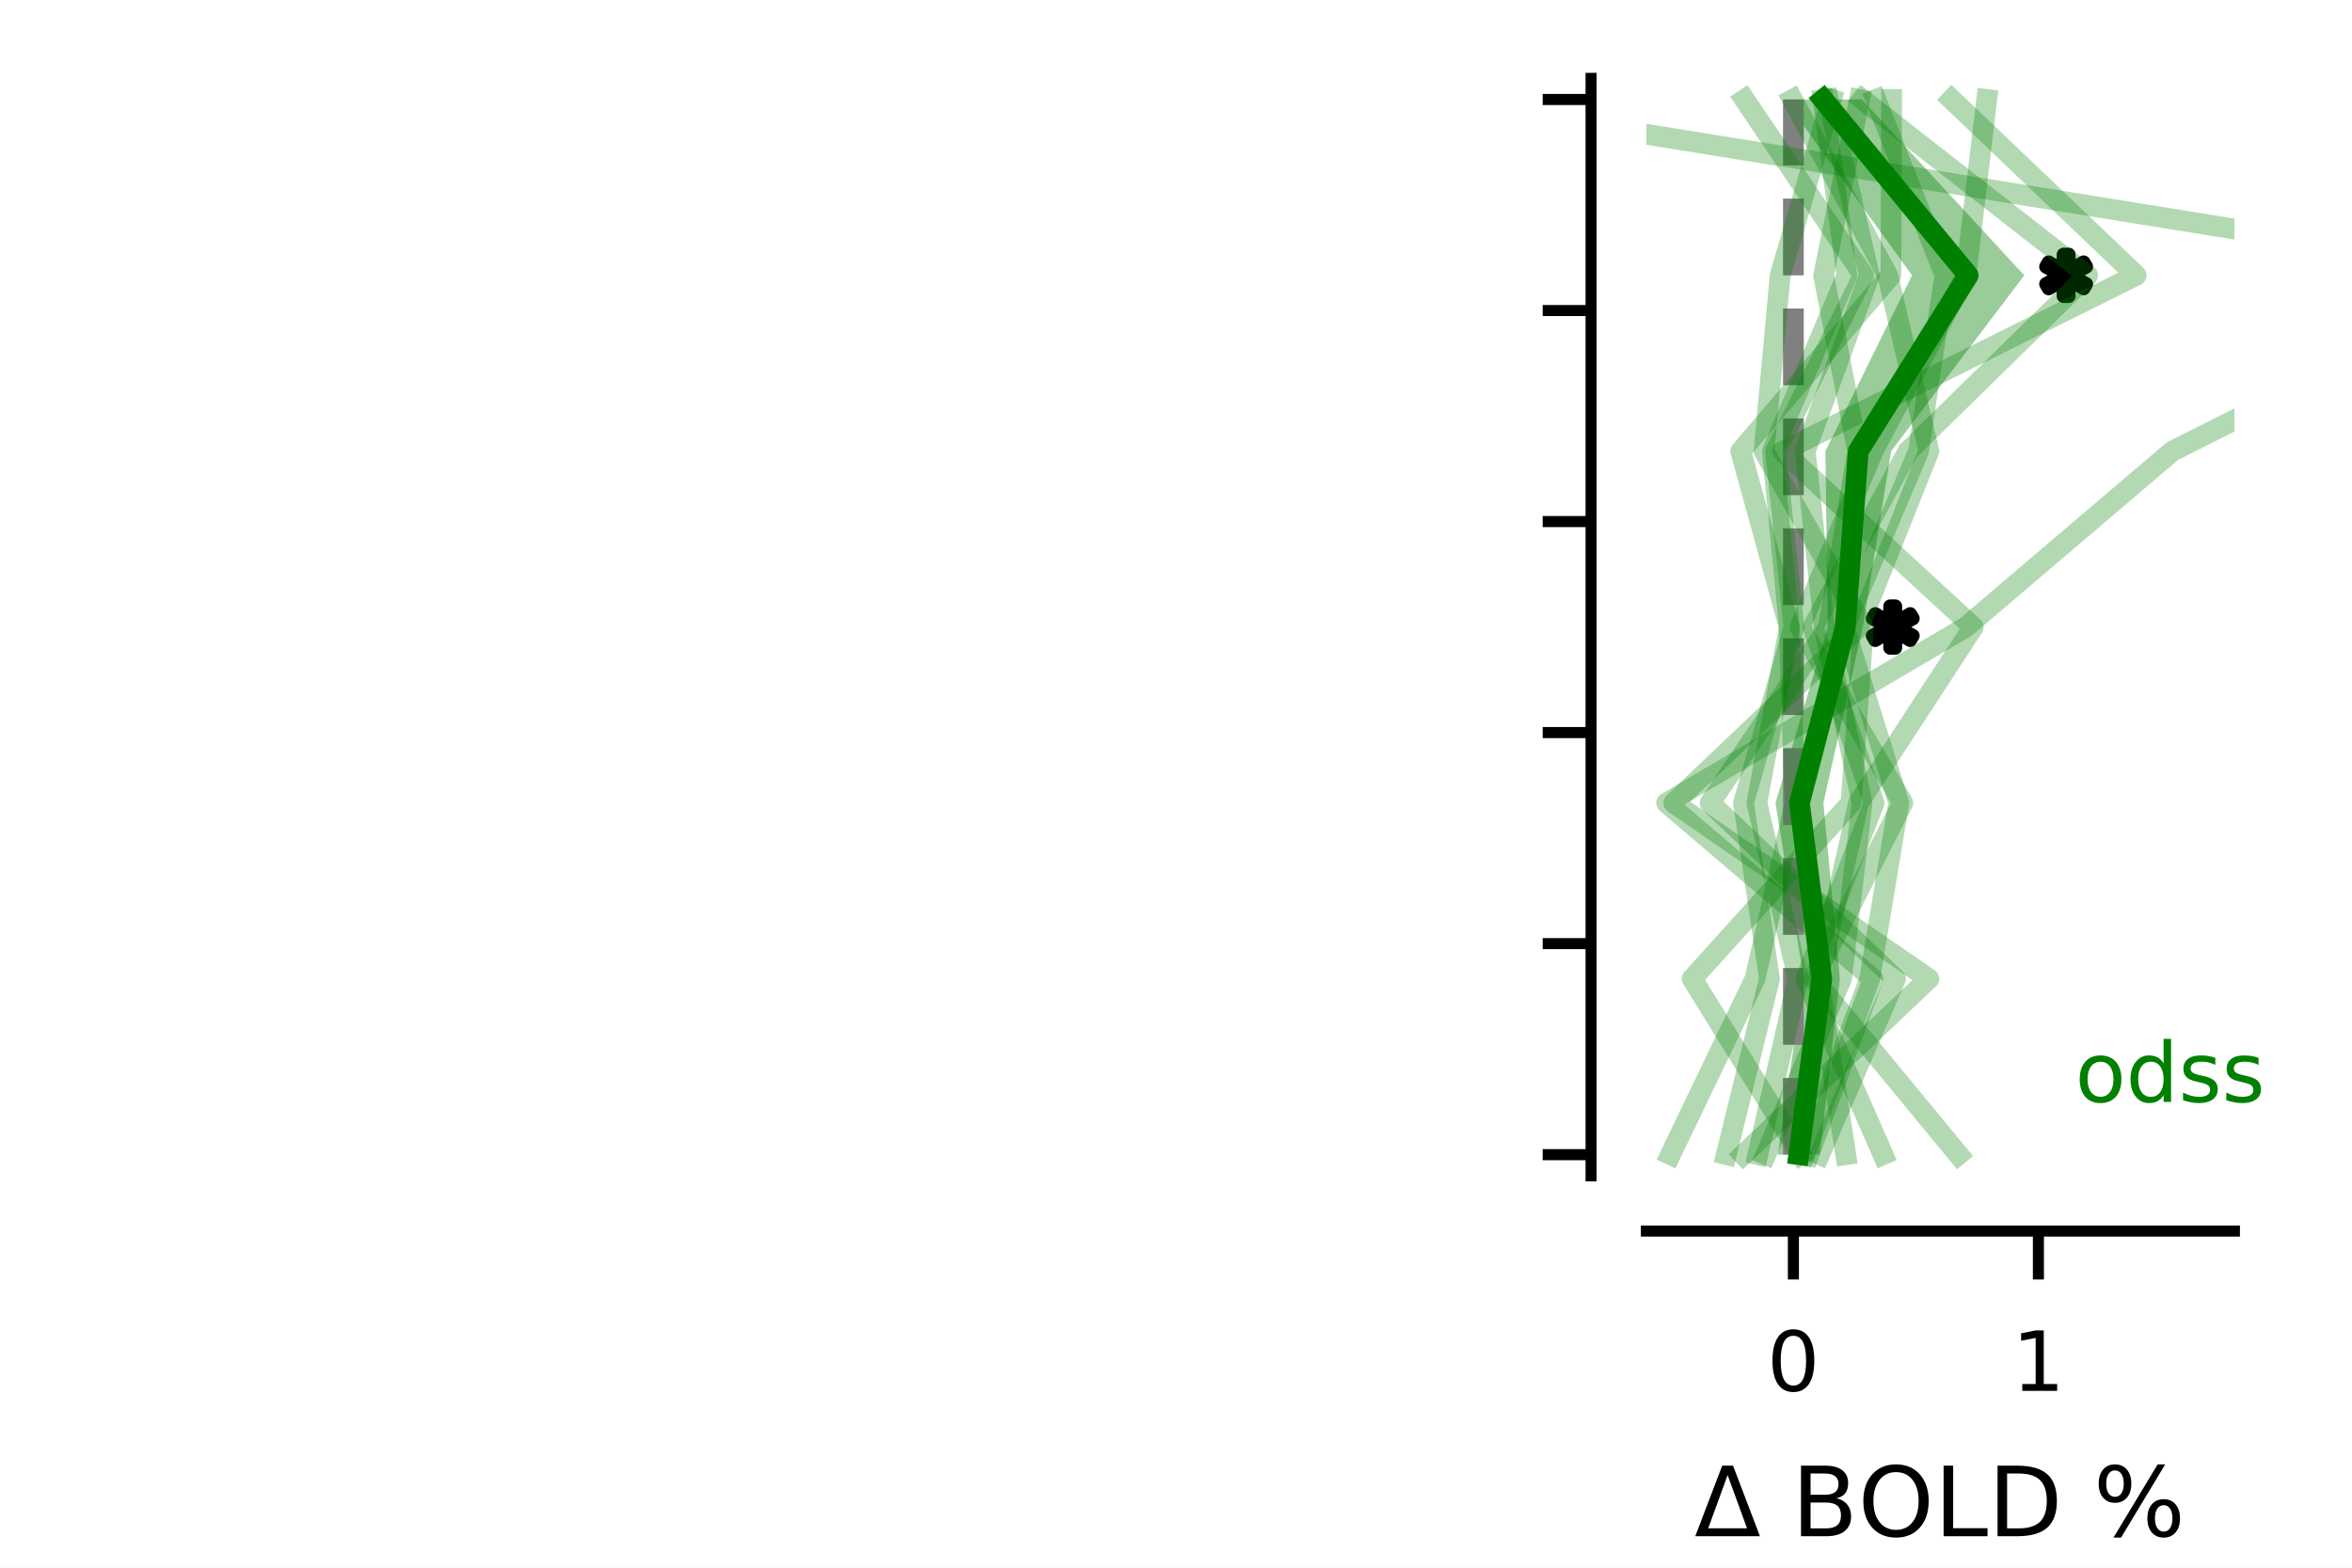
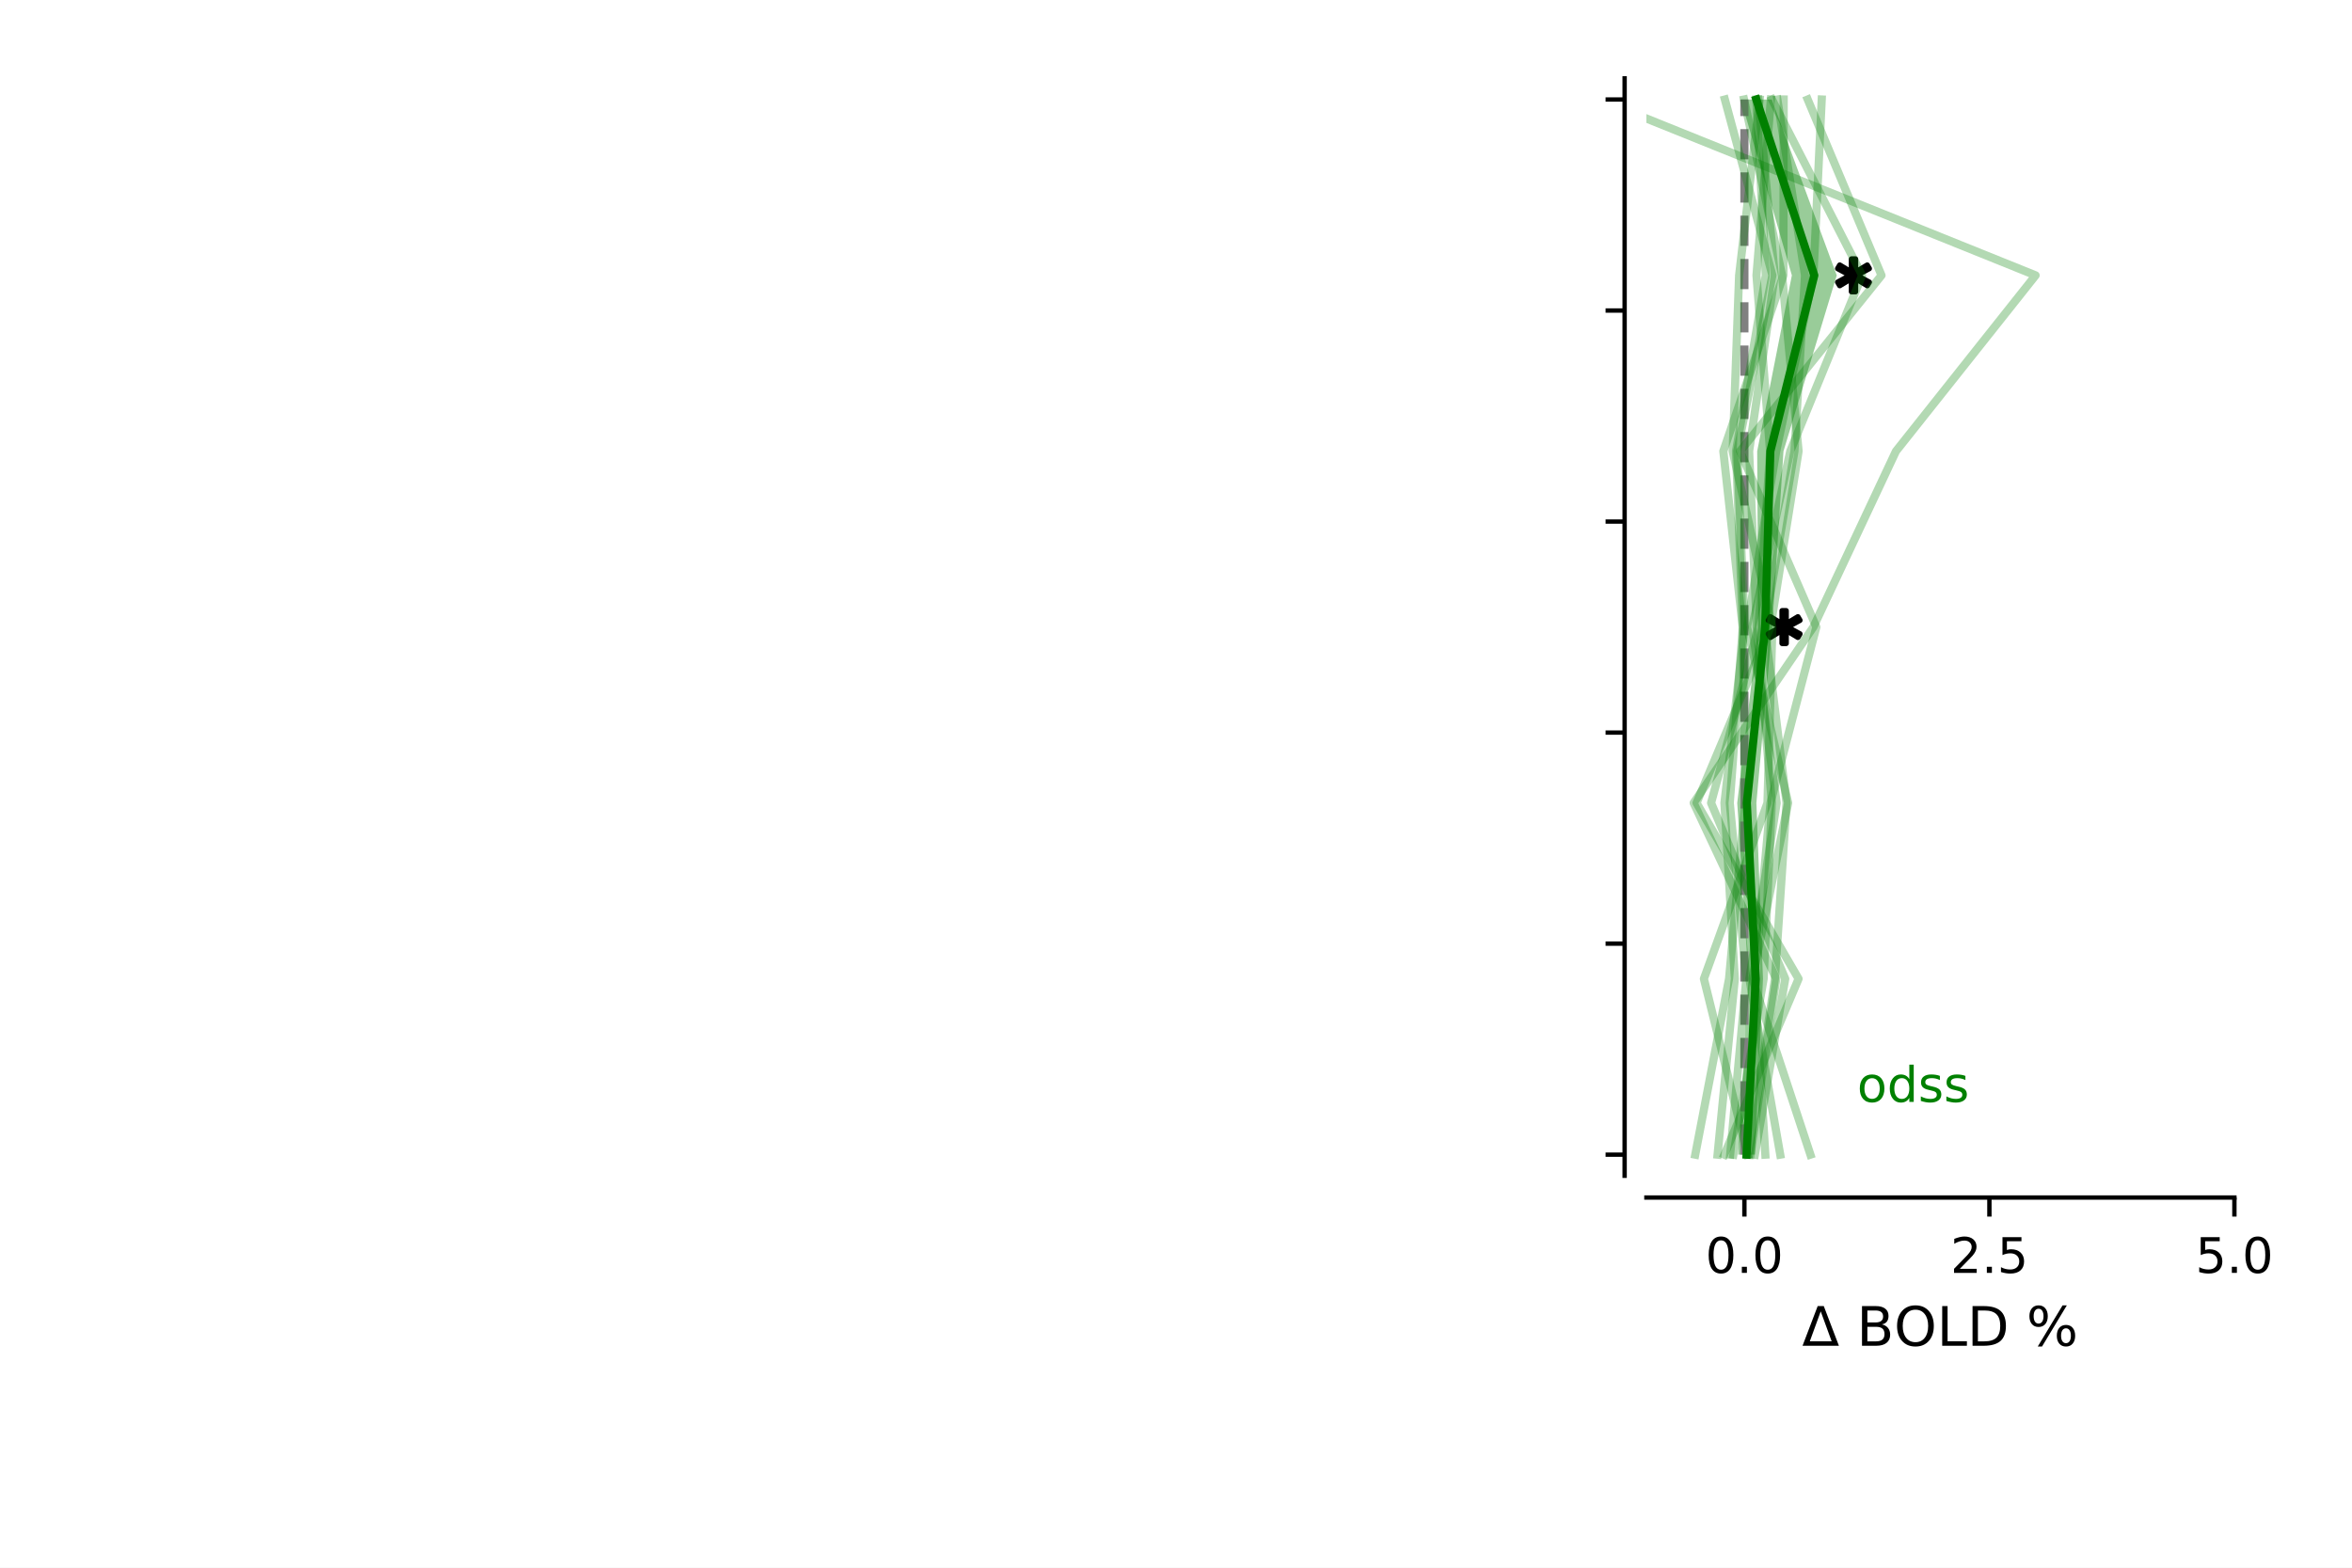
- <svg xmlns="http://www.w3.org/2000/svg" xmlns:xlink="http://www.w3.org/1999/xlink" width="170.079pt" height="113.386pt" viewBox="0 0 170.079 113.386" version="1.1">
+ <svg xmlns="http://www.w3.org/2000/svg" xmlns:xlink="http://www.w3.org/1999/xlink" width="432pt" height="288pt" viewBox="0 0 432 288" version="1.1">
  <defs>
    <style type="text/css">*{stroke-linejoin: round; stroke-linecap: butt}</style>
  </defs>
  <g id="figure_1">
    <g id="patch_1">
-       <path d="M 0 113.386  L 170.079 113.386  L 170.079 0  L 0 0  z " style="fill: #ffffff" />
+       <path d="M 0 288  L 432 288  L 432 0  L 0 0  z " style="fill: #ffffff" />
    </g>
    <g id="axes_1">
      <g id="patch_2">
-         <path d="M 119.055 85.039  L 161.575 85.039  L 161.575 5.669  L 119.055 5.669  z " style="fill: #ffffff" />
+         <path d="M 302.4 216  L 410.4 216  L 410.4 14.4  L 302.4 14.4  z " style="fill: #ffffff" />
      </g>
      <g id="PolyCollection_1">
        <defs>
-           <path id="m3898b4e471" d="M 131.585 -29.873  L 128.561 -29.873  L 130.429 -42.592  L 128.39 -55.312  L 132.173 -68.031  L 131.998 -80.751  L 138.266 -93.471  L 129.046 -106.19  L 134.634 -106.19  L 134.634 -106.19  L 146.38 -93.471  L 136.749 -80.751  L 134.705 -68.031  L 131.854 -55.312  L 133.044 -42.592  L 131.585 -29.873  z " />
+           <path id="me670e87279" d="M 322.33 -75.877  L 319.258 -75.877  L 321.156 -108.185  L 319.084 -140.492  L 322.928 -172.8  L 322.75 -205.108  L 329.118 -237.415  L 319.75 -269.723  L 325.428 -269.723  L 325.428 -269.723  L 337.362 -237.415  L 327.577 -205.108  L 325.5 -172.8  L 322.603 -140.492  L 323.813 -108.185  L 322.33 -75.877  z " />
        </defs>
-         <g clip-path="url(#p57dfe56bfe)">
-           <use xlink:href="#m3898b4e471" x="0" y="113.386" style="fill: #008000; fill-opacity: 0.4" />
+         <g clip-path="url(#pbed0630460)">
+           <use xlink:href="#me670e87279" x="0" y="288" style="fill: #008000; fill-opacity: 0.4" />
        </g>
      </g>
      <g id="matplotlib.axis_1">
        <g id="xtick_1">
          <g id="line2d_1">
            <defs>
-               <path id="ma876b2e9d4" d="M 0 0  L 0 3.5  " style="stroke: #000000; stroke-width: 0.8" />
+               <path id="m19bf513ad6" d="M 0 0  L 0 3.5  " style="stroke: #000000; stroke-width: 0.8" />
            </defs>
            <g>
-               <use xlink:href="#ma876b2e9d4" x="129.685" y="89.039" style="stroke: #000000; stroke-width: 0.8" />
+               <use xlink:href="#m19bf513ad6" x="320.4" y="220" style="stroke: #000000; stroke-width: 0.8" />
            </g>
          </g>
          <g id="text_1">
-             <g transform="translate(127.7763 100.5984) scale(0.06 -0.06)">
+             <g transform="translate(313.2436 233.8386) scale(0.09 -0.09)">
              <defs>
                <path id="DejaVuSans-30" d="M 2034 4250  Q 1547 4250 1301 3770  Q 1056 3291 1056 2328  Q 1056 1369 1301 889  Q 1547 409 2034 409  Q 2525 409 2770 889  Q 3016 1369 3016 2328  Q 3016 3291 2770 3770  Q 2525 4250 2034 4250  z M 2034 4750  Q 2819 4750 3233 4129  Q 3647 3509 3647 2328  Q 3647 1150 3233 529  Q 2819 -91 2034 -91  Q 1250 -91 836 529  Q 422 1150 422 2328  Q 422 3509 836 4129  Q 1250 4750 2034 4750  z " transform="scale(0.015625)" />
+                 <path id="DejaVuSans-2e" d="M 684 794  L 1344 794  L 1344 0  L 684 0  L 684 794  z " transform="scale(0.015625)" />
              </defs>
              <use xlink:href="#DejaVuSans-30" />
+               <use xlink:href="#DejaVuSans-2e" x="63.623" />
+               <use xlink:href="#DejaVuSans-30" x="95.41" />
            </g>
          </g>
        </g>
        <g id="xtick_2">
          <g id="line2d_2">
            <g>
-               <use xlink:href="#ma876b2e9d4" x="147.402" y="89.039" style="stroke: #000000; stroke-width: 0.8" />
+               <use xlink:href="#m19bf513ad6" x="365.4" y="220" style="stroke: #000000; stroke-width: 0.8" />
            </g>
          </g>
          <g id="text_2">
-             <g transform="translate(145.4928 100.5984) scale(0.06 -0.06)">
+             <g transform="translate(358.2436 233.8386) scale(0.09 -0.09)">
              <defs>
-                 <path id="DejaVuSans-31" d="M 794 531  L 1825 531  L 1825 4091  L 703 3866  L 703 4441  L 1819 4666  L 2450 4666  L 2450 531  L 3481 531  L 3481 0  L 794 0  L 794 531  z " transform="scale(0.015625)" />
+                 <path id="DejaVuSans-32" d="M 1228 531  L 3431 531  L 3431 0  L 469 0  L 469 531  Q 828 903 1448 1529  Q 2069 2156 2228 2338  Q 2531 2678 2651 2914  Q 2772 3150 2772 3378  Q 2772 3750 2511 3984  Q 2250 4219 1831 4219  Q 1534 4219 1204 4116  Q 875 4013 500 3803  L 500 4441  Q 881 4594 1212 4672  Q 1544 4750 1819 4750  Q 2544 4750 2975 4387  Q 3406 4025 3406 3419  Q 3406 3131 3298 2873  Q 3191 2616 2906 2266  Q 2828 2175 2409 1742  Q 1991 1309 1228 531  z " transform="scale(0.015625)" />
+                 <path id="DejaVuSans-35" d="M 691 4666  L 3169 4666  L 3169 4134  L 1269 4134  L 1269 2991  Q 1406 3038 1543 3061  Q 1681 3084 1819 3084  Q 2600 3084 3056 2656  Q 3513 2228 3513 1497  Q 3513 744 3044 326  Q 2575 -91 1722 -91  Q 1428 -91 1123 -41  Q 819 9 494 109  L 494 744  Q 775 591 1075 516  Q 1375 441 1709 441  Q 2250 441 2565 725  Q 2881 1009 2881 1497  Q 2881 1984 2565 2268  Q 2250 2553 1709 2553  Q 1456 2553 1204 2497  Q 953 2441 691 2322  L 691 4666  z " transform="scale(0.015625)" />
              </defs>
-               <use xlink:href="#DejaVuSans-31" />
-             </g>
-           </g>
-         </g>
-         <g id="text_3">
-           <g transform="translate(122.535 111.1652) scale(0.07 -0.07)">
+               <use xlink:href="#DejaVuSans-32" />
+               <use xlink:href="#DejaVuSans-2e" x="63.623" />
+               <use xlink:href="#DejaVuSans-35" x="95.41" />
+             </g>
+           </g>
+         </g>
+         <g id="xtick_3">
+           <g id="line2d_3">
+             <g>
+               <use xlink:href="#m19bf513ad6" x="410.4" y="220" style="stroke: #000000; stroke-width: 0.8" />
+             </g>
+           </g>
+           <g id="text_3">
+             <g transform="translate(403.2436 233.8386) scale(0.09 -0.09)">
+               <use xlink:href="#DejaVuSans-35" />
+               <use xlink:href="#DejaVuSans-2e" x="63.623" />
+               <use xlink:href="#DejaVuSans-30" x="95.41" />
+             </g>
+           </g>
+         </g>
+         <g id="text_4">
+           <g transform="translate(331 247.3088) scale(0.1 -0.1)">
            <defs>
              <path id="DejaVuSans-394" d="M 2188 4044  L 906 525  L 3472 525  L 2188 4044  z M 50 0  L 1831 4666  L 2547 4666  L 4325 0  L 50 0  z " transform="scale(0.015625)" />
              <path id="DejaVuSans-20" transform="scale(0.015625)" />
              <path id="DejaVuSans-42" d="M 1259 2228  L 1259 519  L 2272 519  Q 2781 519 3026 730  Q 3272 941 3272 1375  Q 3272 1813 3026 2020  Q 2781 2228 2272 2228  L 1259 2228  z M 1259 4147  L 1259 2741  L 2194 2741  Q 2656 2741 2882 2914  Q 3109 3088 3109 3444  Q 3109 3797 2882 3972  Q 2656 4147 2194 4147  L 1259 4147  z M 628 4666  L 2241 4666  Q 2963 4666 3353 4366  Q 3744 4066 3744 3513  Q 3744 3084 3544 2831  Q 3344 2578 2956 2516  Q 3422 2416 3680 2098  Q 3938 1781 3938 1306  Q 3938 681 3513 340  Q 3088 0 2303 0  L 628 0  L 628 4666  z " transform="scale(0.015625)" />
              <path id="DejaVuSans-4f" d="M 2522 4238  Q 1834 4238 1429 3725  Q 1025 3213 1025 2328  Q 1025 1447 1429 934  Q 1834 422 2522 422  Q 3209 422 3611 934  Q 4013 1447 4013 2328  Q 4013 3213 3611 3725  Q 3209 4238 2522 4238  z M 2522 4750  Q 3503 4750 4090 4092  Q 4678 3434 4678 2328  Q 4678 1225 4090 567  Q 3503 -91 2522 -91  Q 1538 -91 948 565  Q 359 1222 359 2328  Q 359 3434 948 4092  Q 1538 4750 2522 4750  z " transform="scale(0.015625)" />
              <path id="DejaVuSans-4c" d="M 628 4666  L 1259 4666  L 1259 531  L 3531 531  L 3531 0  L 628 0  L 628 4666  z " transform="scale(0.015625)" />
              <path id="DejaVuSans-44" d="M 1259 4147  L 1259 519  L 2022 519  Q 2988 519 3436 956  Q 3884 1394 3884 2338  Q 3884 3275 3436 3711  Q 2988 4147 2022 4147  L 1259 4147  z M 628 4666  L 1925 4666  Q 3281 4666 3915 4102  Q 4550 3538 4550 2338  Q 4550 1131 3912 565  Q 3275 0 1925 0  L 628 0  L 628 4666  z " transform="scale(0.015625)" />
              <path id="DejaVuSans-25" d="M 4653 2053  Q 4381 2053 4226 1822  Q 4072 1591 4072 1178  Q 4072 772 4226 539  Q 4381 306 4653 306  Q 4919 306 5073 539  Q 5228 772 5228 1178  Q 5228 1588 5073 1820  Q 4919 2053 4653 2053  z M 4653 2450  Q 5147 2450 5437 2106  Q 5728 1763 5728 1178  Q 5728 594 5436 251  Q 5144 -91 4653 -91  Q 4153 -91 3862 251  Q 3572 594 3572 1178  Q 3572 1766 3864 2108  Q 4156 2450 4653 2450  z M 1428 4353  Q 1159 4353 1004 4120  Q 850 3888 850 3481  Q 850 3069 1003 2837  Q 1156 2606 1428 2606  Q 1700 2606 1854 2837  Q 2009 3069 2009 3481  Q 2009 3884 1853 4118  Q 1697 4353 1428 4353  z M 4250 4750  L 4750 4750  L 1831 -91  L 1331 -91  L 4250 4750  z M 1428 4750  Q 1922 4750 2215 4408  Q 2509 4066 2509 3481  Q 2509 2891 2217 2550  Q 1925 2209 1428 2209  Q 931 2209 642 2551  Q 353 2894 353 3481  Q 353 4063 643 4406  Q 934 4750 1428 4750  z " transform="scale(0.015625)" />
            </defs>
            <use xlink:href="#DejaVuSans-394" transform="translate(0 0.78125)" />
            <use xlink:href="#DejaVuSans-20" transform="translate(68.4082 0.78125)" />
            <use xlink:href="#DejaVuSans-42" transform="translate(100.1953 0.78125)" />
            <use xlink:href="#DejaVuSans-4f" transform="translate(168.7988 0.78125)" />
            <use xlink:href="#DejaVuSans-4c" transform="translate(247.5098 0.78125)" />
            <use xlink:href="#DejaVuSans-44" transform="translate(303.2227 0.78125)" />
            <use xlink:href="#DejaVuSans-20" transform="translate(380.2246 0.78125)" />
            <use xlink:href="#DejaVuSans-25" transform="translate(412.0117 0.78125)" />
          </g>
        </g>
      </g>
      <g id="matplotlib.axis_2">
        <g id="ytick_1">
-           <g id="line2d_3">
+           <g id="line2d_4">
            <defs>
-               <path id="mff401ca2ba" d="M 0 0  L -3.5 0  " style="stroke: #000000; stroke-width: 0.8" />
+               <path id="md439b5b76e" d="M 0 0  L -3.5 0  " style="stroke: #000000; stroke-width: 0.8" />
            </defs>
            <g>
-               <use xlink:href="#mff401ca2ba" x="115.055" y="83.513" style="stroke: #000000; stroke-width: 0.8" />
+               <use xlink:href="#md439b5b76e" x="298.4" y="212.123" style="stroke: #000000; stroke-width: 0.8" />
            </g>
          </g>
        </g>
        <g id="ytick_2">
-           <g id="line2d_4">
-             <g>
-               <use xlink:href="#mff401ca2ba" x="115.055" y="68.25" style="stroke: #000000; stroke-width: 0.8" />
+           <g id="line2d_5">
+             <g>
+               <use xlink:href="#md439b5b76e" x="298.4" y="173.354" style="stroke: #000000; stroke-width: 0.8" />
            </g>
          </g>
        </g>
        <g id="ytick_3">
-           <g id="line2d_5">
-             <g>
-               <use xlink:href="#mff401ca2ba" x="115.055" y="52.986" style="stroke: #000000; stroke-width: 0.8" />
+           <g id="line2d_6">
+             <g>
+               <use xlink:href="#md439b5b76e" x="298.4" y="134.585" style="stroke: #000000; stroke-width: 0.8" />
            </g>
          </g>
        </g>
        <g id="ytick_4">
-           <g id="line2d_6">
-             <g>
-               <use xlink:href="#mff401ca2ba" x="115.055" y="37.723" style="stroke: #000000; stroke-width: 0.8" />
+           <g id="line2d_7">
+             <g>
+               <use xlink:href="#md439b5b76e" x="298.4" y="95.815" style="stroke: #000000; stroke-width: 0.8" />
            </g>
          </g>
        </g>
        <g id="ytick_5">
-           <g id="line2d_7">
-             <g>
-               <use xlink:href="#mff401ca2ba" x="115.055" y="22.459" style="stroke: #000000; stroke-width: 0.8" />
+           <g id="line2d_8">
+             <g>
+               <use xlink:href="#md439b5b76e" x="298.4" y="57.046" style="stroke: #000000; stroke-width: 0.8" />
            </g>
          </g>
        </g>
        <g id="ytick_6">
-           <g id="line2d_8">
-             <g>
-               <use xlink:href="#mff401ca2ba" x="115.055" y="7.196" style="stroke: #000000; stroke-width: 0.8" />
-             </g>
-           </g>
-         </g>
-       </g>
-       <g id="line2d_9">
-         <path d="M 129.685 83.513  L 129.685 7.196  " clip-path="url(#p57dfe56bfe)" style="fill: none; stroke-dasharray: 5.55,2.4; stroke-dashoffset: 0; stroke: #808080; stroke-width: 1.5" />
+           <g id="line2d_9">
+             <g>
+               <use xlink:href="#md439b5b76e" x="298.4" y="18.277" style="stroke: #000000; stroke-width: 0.8" />
+             </g>
+           </g>
+         </g>
      </g>
      <g id="line2d_10">
-         <path d="M 130.073 83.513  L 131.736 70.793  L 130.122 58.074  L 133.439 45.354  L 134.373 32.635  L 142.323 19.915  L 131.84 7.196  " clip-path="url(#p57dfe56bfe)" style="fill: none; stroke: #008000; stroke-width: 1.5; stroke-linecap: square" />
+         <path d="M 320.4 212.123  L 320.4 18.277  " clip-path="url(#pbed0630460)" style="fill: none; stroke-dasharray: 5.55,2.4; stroke-dashoffset: 0; stroke: #808080; stroke-width: 1.5" />
      </g>
      <g id="line2d_11">
+         <path d="M 320.794 212.123  L 322.484 179.815  L 320.844 147.508  L 324.214 115.2  L 325.163 82.892  L 333.24 50.585  L 322.589 18.277  " clip-path="url(#pbed0630460)" style="fill: none; stroke: #008000; stroke-width: 1.5; stroke-linecap: square" />
+       </g>
+       <g id="line2d_12">
        <defs>
-           <path id="m301facc8eb" d="M 1.448 -0.623  L 0.296 -0.001  L 1.448 0.626  L 1.262 0.941  L 0.183 0.289  L 0.183 1.5  L -0.183 1.5  L -0.183 0.289  L -1.262 0.941  L -1.448 0.626  L -0.295 -0.001  L -1.448 -0.623  L -1.262 -0.941  L -0.183 -0.289  L -0.183 -1.5  L 0.183 -1.5  L 0.183 -0.289  L 1.262 -0.941  L 1.448 -0.623  z " style="stroke: #000000" />
+           <path id="m7c054fb0cb" d="M 2.896 -1.247  L 0.592 -0.001  L 2.896 1.253  L 2.524 1.882  L 0.366 0.579  L 0.366 3  L -0.366 3  L -0.366 0.579  L -2.524 1.882  L -2.896 1.253  L -0.59 -0.001  L -2.896 -1.247  L -2.524 -1.882  L -0.366 -0.579  L -0.366 -3  L 0.366 -3  L 0.366 -0.579  L 2.524 -1.882  L 2.896 -1.247  z " style="stroke: #000000" />
        </defs>
-         <g clip-path="url(#p57dfe56bfe)">
-           <use xlink:href="#m301facc8eb" x="136.868" y="45.354" style="stroke: #000000" />
-           <use xlink:href="#m301facc8eb" x="149.407" y="19.915" style="stroke: #000000" />
-         </g>
-       </g>
-       <g id="line2d_12">
-         <path d="M 130.805 83.513  L 135.446 70.793  L 120.514 58.074  L 142.151 45.354  L 157.085 32.635  L 171.079 25.584  M 171.079 18.101  L 103.444 7.196  " clip-path="url(#p57dfe56bfe)" style="fill: none; stroke: #008000; stroke-opacity: 0.3; stroke-width: 1.5; stroke-linecap: square" />
+         <g clip-path="url(#pbed0630460)">
+           <use xlink:href="#m7c054fb0cb" x="327.698" y="115.2" style="stroke: #000000" />
+           <use xlink:href="#m7c054fb0cb" x="340.437" y="50.585" style="stroke: #000000" />
+         </g>
      </g>
      <g id="line2d_13">
-         <path d="M 141.621 83.513  L 131.128 70.793  L 137.597 58.074  L 130.164 45.354  L 135.441 32.635  L 142.163 19.915  L 143.665 7.196  " clip-path="url(#p57dfe56bfe)" style="fill: none; stroke: #008000; stroke-opacity: 0.3; stroke-width: 1.5; stroke-linecap: square" />
+         <path d="M 321.538 212.123  L 326.253 179.815  L 311.082 147.508  L 333.066 115.2  L 348.238 82.892  L 373.886 50.585  L 293.739 18.277  " clip-path="url(#pbed0630460)" style="fill: none; stroke: #008000; stroke-opacity: 0.3; stroke-width: 1.5; stroke-linecap: square" />
      </g>
      <g id="line2d_14">
-         <path d="M 127.112 83.513  L 130.024 70.793  L 127.043 58.074  L 129.393 45.354  L 128.165 32.635  L 133.552 19.915  L 131.836 7.196  " clip-path="url(#p57dfe56bfe)" style="fill: none; stroke: #008000; stroke-opacity: 0.3; stroke-width: 1.5; stroke-linecap: square" />
+         <path d="M 332.527 212.123  L 321.866 179.815  L 328.438 147.508  L 320.887 115.2  L 326.248 82.892  L 333.077 50.585  L 334.603 18.277  " clip-path="url(#pbed0630460)" style="fill: none; stroke: #008000; stroke-opacity: 0.3; stroke-width: 1.5; stroke-linecap: square" />
      </g>
      <g id="line2d_15">
-         <path d="M 136.164 83.513  L 130.588 70.793  L 135.519 58.074  L 131.1 45.354  L 137.974 32.635  L 150.964 19.915  L 134.675 7.196  " clip-path="url(#p57dfe56bfe)" style="fill: none; stroke: #008000; stroke-opacity: 0.3; stroke-width: 1.5; stroke-linecap: square" />
+         <path d="M 317.786 212.123  L 320.745 179.815  L 317.715 147.508  L 320.103 115.2  L 318.856 82.892  L 324.328 50.585  L 322.585 18.277  " clip-path="url(#pbed0630460)" style="fill: none; stroke: #008000; stroke-opacity: 0.3; stroke-width: 1.5; stroke-linecap: square" />
      </g>
      <g id="line2d_16">
-         <path d="M 131.579 83.513  L 137.067 70.793  L 123.662 58.074  L 132.231 45.354  L 134.327 32.635  L 131.869 19.915  L 134.47 7.196  " clip-path="url(#p57dfe56bfe)" style="fill: none; stroke: #008000; stroke-opacity: 0.3; stroke-width: 1.5; stroke-linecap: square" />
+         <path d="M 326.983 212.123  L 321.317 179.815  L 326.327 147.508  L 321.838 115.2  L 328.821 82.892  L 342.02 50.585  L 325.469 18.277  " clip-path="url(#pbed0630460)" style="fill: none; stroke: #008000; stroke-opacity: 0.3; stroke-width: 1.5; stroke-linecap: square" />
      </g>
      <g id="line2d_17">
-         <path d="M 124.832 83.513  L 127.955 70.793  L 126.076 58.074  L 129.725 45.354  L 128.395 32.635  L 134.748 19.915  L 126.154 7.196  " clip-path="url(#p57dfe56bfe)" style="fill: none; stroke: #008000; stroke-opacity: 0.3; stroke-width: 1.5; stroke-linecap: square" />
+         <path d="M 322.325 212.123  L 327.9 179.815  L 314.281 147.508  L 322.987 115.2  L 325.116 82.892  L 322.619 50.585  L 325.262 18.277  " clip-path="url(#pbed0630460)" style="fill: none; stroke: #008000; stroke-opacity: 0.3; stroke-width: 1.5; stroke-linecap: square" />
      </g>
      <g id="line2d_18">
-         <path d="M 133.471 83.513  L 131.512 70.793  L 134.395 58.074  L 142.691 45.354  L 128.899 32.635  L 154.471 19.915  L 141.132 7.196  " clip-path="url(#p57dfe56bfe)" style="fill: none; stroke: #008000; stroke-opacity: 0.3; stroke-width: 1.5; stroke-linecap: square" />
+         <path d="M 315.47 212.123  L 318.642 179.815  L 316.734 147.508  L 320.44 115.2  L 319.09 82.892  L 325.544 50.585  L 316.812 18.277  " clip-path="url(#pbed0630460)" style="fill: none; stroke: #008000; stroke-opacity: 0.3; stroke-width: 1.5; stroke-linecap: square" />
      </g>
      <g id="line2d_19">
-         <path d="M 127.691 83.513  L 133.165 70.793  L 134.652 58.074  L 131.914 45.354  L 130.541 32.635  L 135.176 19.915  L 132.209 7.196  " clip-path="url(#p57dfe56bfe)" style="fill: none; stroke: #008000; stroke-opacity: 0.3; stroke-width: 1.5; stroke-linecap: square" />
+         <path d="M 324.246 212.123  L 322.256 179.815  L 325.185 147.508  L 333.614 115.2  L 319.602 82.892  L 345.582 50.585  L 332.03 18.277  " clip-path="url(#pbed0630460)" style="fill: none; stroke: #008000; stroke-opacity: 0.3; stroke-width: 1.5; stroke-linecap: square" />
      </g>
      <g id="line2d_20">
-         <path d="M 130.504 83.513  L 135.203 70.793  L 137.304 58.074  L 133.364 45.354  L 138.733 32.635  L 140.638 19.915  L 135.646 7.196  " clip-path="url(#p57dfe56bfe)" style="fill: none; stroke: #008000; stroke-opacity: 0.3; stroke-width: 1.5; stroke-linecap: square" />
+         <path d="M 318.374 212.123  L 323.936 179.815  L 325.447 147.508  L 322.664 115.2  L 321.269 82.892  L 325.979 50.585  L 322.964 18.277  " clip-path="url(#pbed0630460)" style="fill: none; stroke: #008000; stroke-opacity: 0.3; stroke-width: 1.5; stroke-linecap: square" />
      </g>
      <g id="line2d_21">
-         <path d="M 130.238 83.513  L 122.364 70.793  L 133.854 58.074  L 134.742 45.354  L 127.562 32.635  L 128.728 19.915  L 132.437 7.196  " clip-path="url(#p57dfe56bfe)" style="fill: none; stroke: #008000; stroke-opacity: 0.3; stroke-width: 1.5; stroke-linecap: square" />
+         <path d="M 321.232 212.123  L 326.006 179.815  L 328.141 147.508  L 324.138 115.2  L 329.593 82.892  L 331.528 50.585  L 326.457 18.277  " clip-path="url(#pbed0630460)" style="fill: none; stroke: #008000; stroke-opacity: 0.3; stroke-width: 1.5; stroke-linecap: square" />
      </g>
      <g id="line2d_22">
-         <path d="M 120.799 83.513  L 126.908 70.793  L 129.81 58.074  L 129.38 45.354  L 125.876 32.635  L 136.735 19.915  L 136.789 7.196  " clip-path="url(#p57dfe56bfe)" style="fill: none; stroke: #008000; stroke-opacity: 0.3; stroke-width: 1.5; stroke-linecap: square" />
+         <path d="M 320.962 212.123  L 312.962 179.815  L 324.636 147.508  L 325.538 115.2  L 318.243 82.892  L 319.428 50.585  L 323.196 18.277  " clip-path="url(#pbed0630460)" style="fill: none; stroke: #008000; stroke-opacity: 0.3; stroke-width: 1.5; stroke-linecap: square" />
      </g>
      <g id="line2d_23">
-         <path d="M 126.058 83.513  L 139.477 70.793  L 121.036 58.074  L 134.415 45.354  L 139.482 32.635  L 136.502 19.915  L 129.621 7.196  " clip-path="url(#p57dfe56bfe)" style="fill: none; stroke: #008000; stroke-opacity: 0.3; stroke-width: 1.5; stroke-linecap: square" />
+         <path d="M 311.372 212.123  L 317.579 179.815  L 320.527 147.508  L 320.09 115.2  L 316.53 82.892  L 327.563 50.585  L 327.618 18.277  " clip-path="url(#pbed0630460)" style="fill: none; stroke: #008000; stroke-opacity: 0.3; stroke-width: 1.5; stroke-linecap: square" />
+       </g>
+       <g id="line2d_24">
+         <path d="M 316.715 212.123  L 330.349 179.815  L 311.612 147.508  L 325.206 115.2  L 330.354 82.892  L 327.326 50.585  L 320.335 18.277  " clip-path="url(#pbed0630460)" style="fill: none; stroke: #008000; stroke-opacity: 0.3; stroke-width: 1.5; stroke-linecap: square" />
      </g>
      <g id="patch_3">
-         <path d="M 115.055 85.039  L 115.055 5.669  " style="fill: none; stroke: #000000; stroke-width: 0.8; stroke-linejoin: miter; stroke-linecap: square" />
+         <path d="M 298.4 216  L 298.4 14.4  " style="fill: none; stroke: #000000; stroke-width: 0.8; stroke-linejoin: miter; stroke-linecap: square" />
      </g>
      <g id="patch_4">
-         <path d="M 119.055 89.039  L 161.575 89.039  " style="fill: none; stroke: #000000; stroke-width: 0.8; stroke-linejoin: miter; stroke-linecap: square" />
-       </g>
-       <g id="text_4">
-         <g style="fill: #008000" transform="translate(150.0591 79.69715) scale(0.06 -0.06)">
+         <path d="M 302.4 220  L 410.4 220  " style="fill: none; stroke: #000000; stroke-width: 0.8; stroke-linejoin: miter; stroke-linecap: square" />
+       </g>
+       <g id="text_5">
+         <g style="fill: #008000" transform="translate(341.1 202.4308) scale(0.09 -0.09)">
          <defs>
            <path id="DejaVuSans-6f" d="M 1959 3097  Q 1497 3097 1228 2736  Q 959 2375 959 1747  Q 959 1119 1226 758  Q 1494 397 1959 397  Q 2419 397 2687 759  Q 2956 1122 2956 1747  Q 2956 2369 2687 2733  Q 2419 3097 1959 3097  z M 1959 3584  Q 2709 3584 3137 3096  Q 3566 2609 3566 1747  Q 3566 888 3137 398  Q 2709 -91 1959 -91  Q 1206 -91 779 398  Q 353 888 353 1747  Q 353 2609 779 3096  Q 1206 3584 1959 3584  z " transform="scale(0.015625)" />
            <path id="DejaVuSans-64" d="M 2906 2969  L 2906 4863  L 3481 4863  L 3481 0  L 2906 0  L 2906 525  Q 2725 213 2448 61  Q 2172 -91 1784 -91  Q 1150 -91 751 415  Q 353 922 353 1747  Q 353 2572 751 3078  Q 1150 3584 1784 3584  Q 2172 3584 2448 3432  Q 2725 3281 2906 2969  z M 947 1747  Q 947 1113 1208 752  Q 1469 391 1925 391  Q 2381 391 2643 752  Q 2906 1113 2906 1747  Q 2906 2381 2643 2742  Q 2381 3103 1925 3103  Q 1469 3103 1208 2742  Q 947 2381 947 1747  z " transform="scale(0.015625)" />
            <path id="DejaVuSans-73" d="M 2834 3397  L 2834 2853  Q 2591 2978 2328 3040  Q 2066 3103 1784 3103  Q 1356 3103 1142 2972  Q 928 2841 928 2578  Q 928 2378 1081 2264  Q 1234 2150 1697 2047  L 1894 2003  Q 2506 1872 2764 1633  Q 3022 1394 3022 966  Q 3022 478 2636 193  Q 2250 -91 1575 -91  Q 1294 -91 989 -36  Q 684 19 347 128  L 347 722  Q 666 556 975 473  Q 1284 391 1588 391  Q 1994 391 2212 530  Q 2431 669 2431 922  Q 2431 1156 2273 1281  Q 2116 1406 1581 1522  L 1381 1569  Q 847 1681 609 1914  Q 372 2147 372 2553  Q 372 3047 722 3315  Q 1072 3584 1716 3584  Q 2034 3584 2315 3537  Q 2597 3491 2834 3397  z " transform="scale(0.015625)" />
          </defs>
          <use xlink:href="#DejaVuSans-6f" />
          <use xlink:href="#DejaVuSans-64" x="61.182" />
          <use xlink:href="#DejaVuSans-73" x="124.658" />
          <use xlink:href="#DejaVuSans-73" x="176.758" />
        </g>
      </g>
    </g>
  </g>
  <defs>
-     <clipPath id="p57dfe56bfe">
-       <rect x="119.055" y="5.669" width="42.52" height="79.37" />
+     <clipPath id="pbed0630460">
+       <rect x="302.4" y="14.4" width="108" height="201.6" />
    </clipPath>
  </defs>
</svg>
